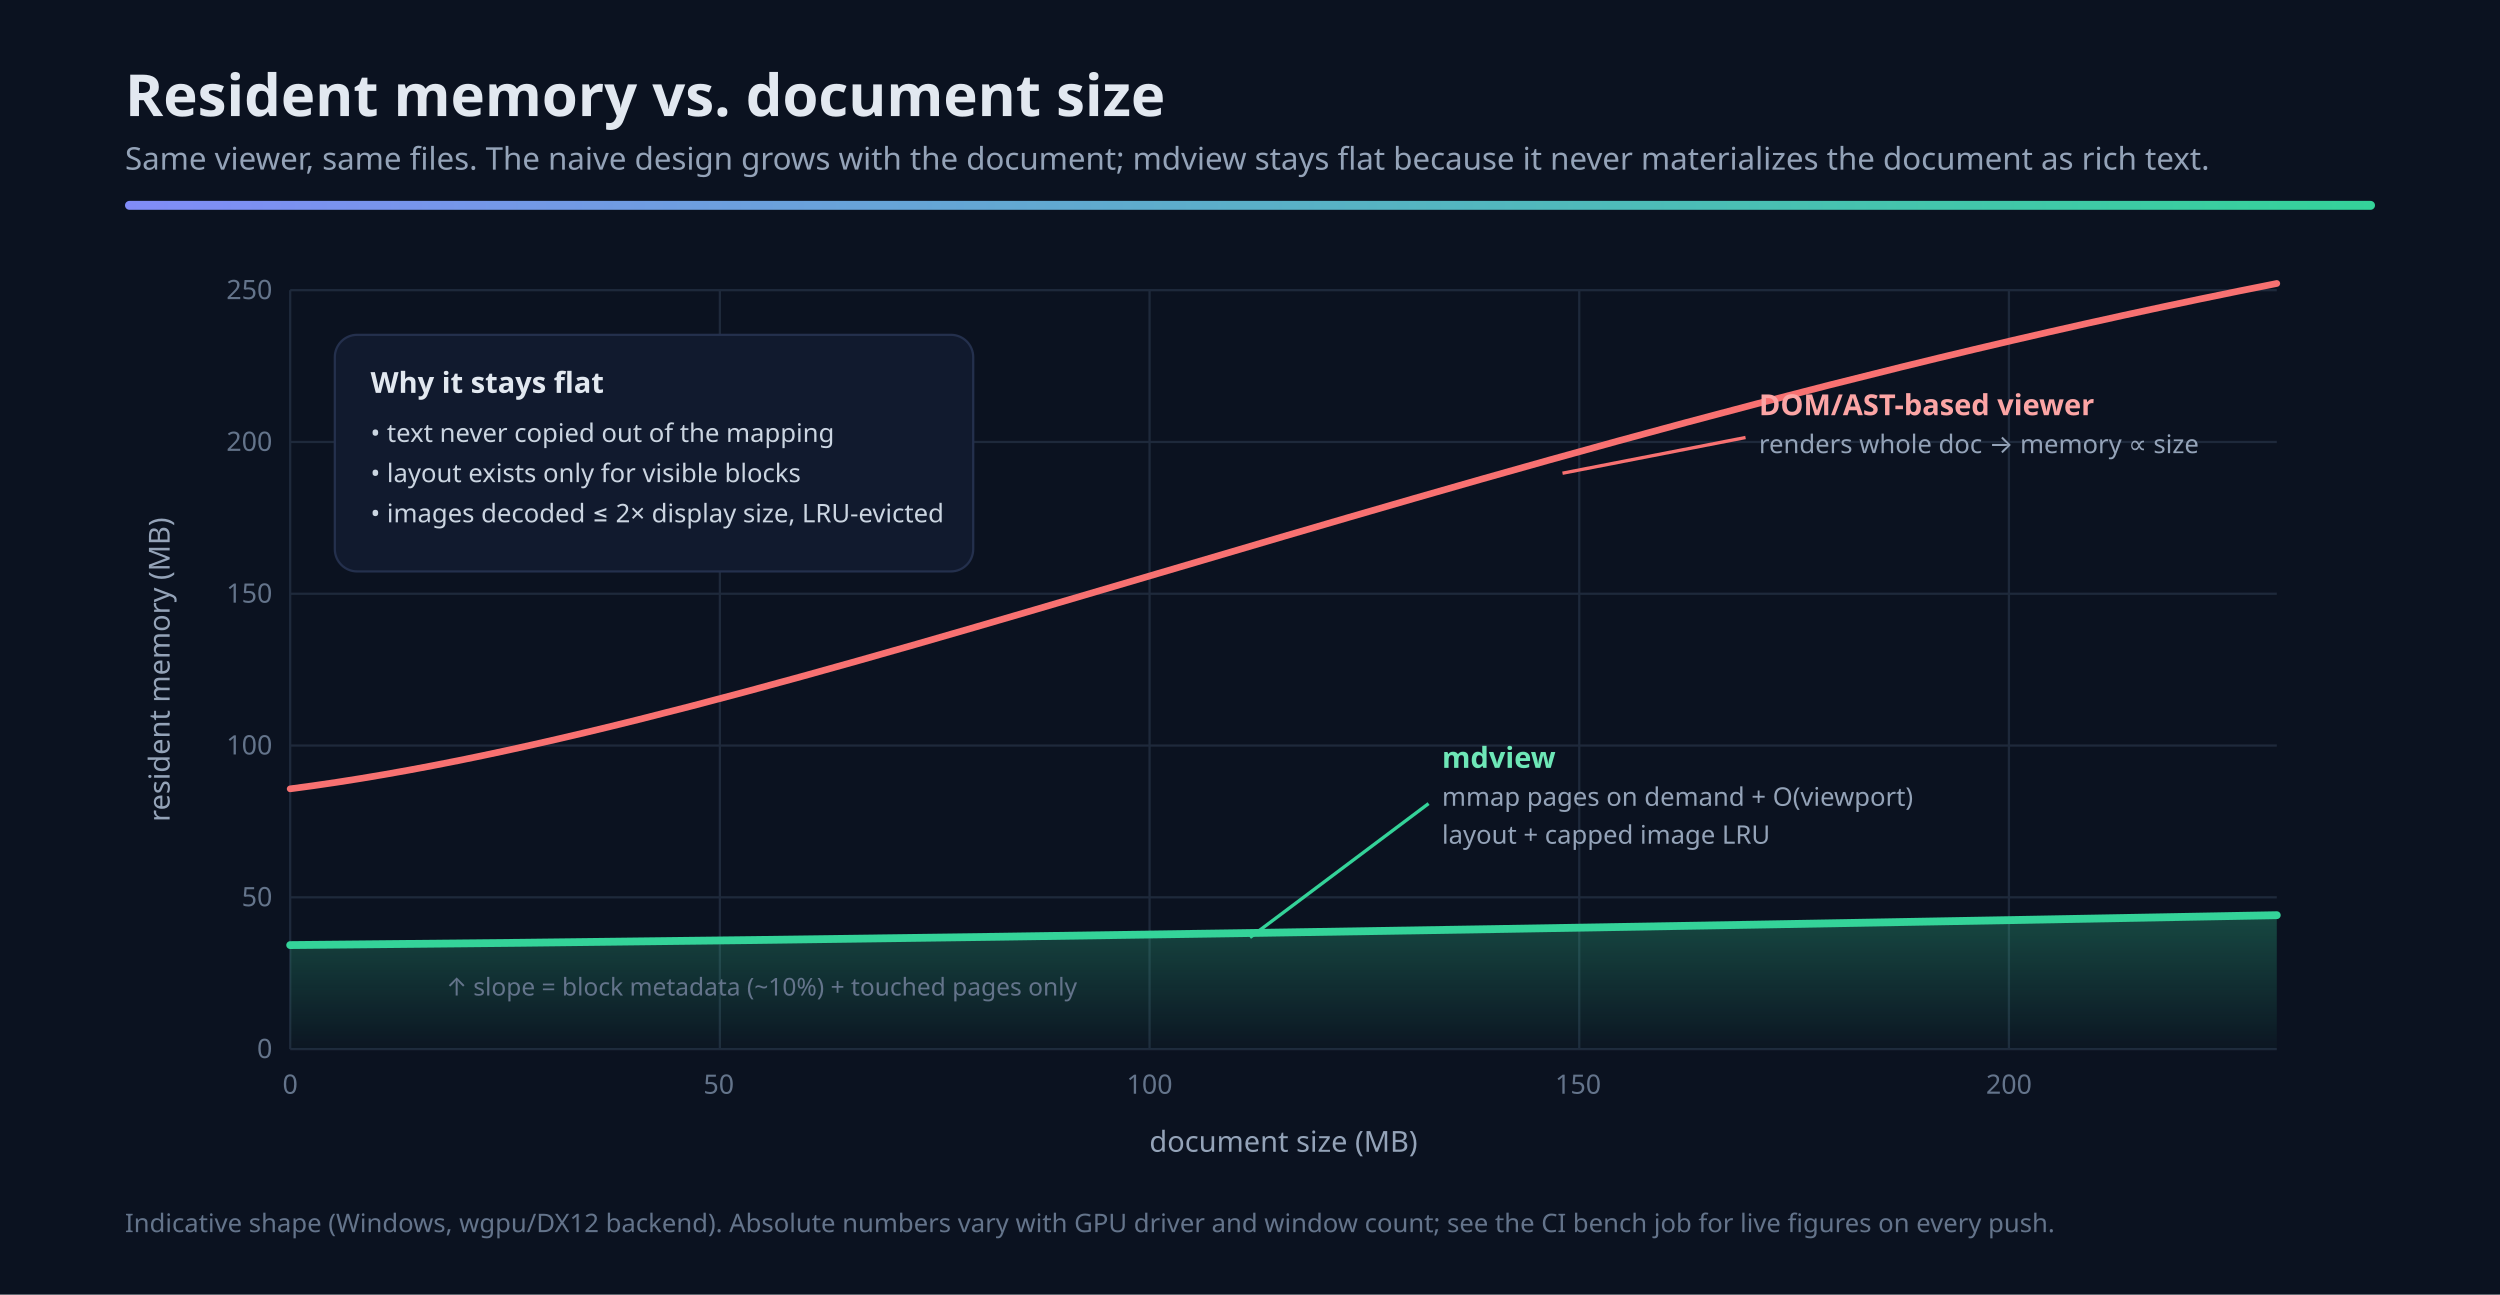
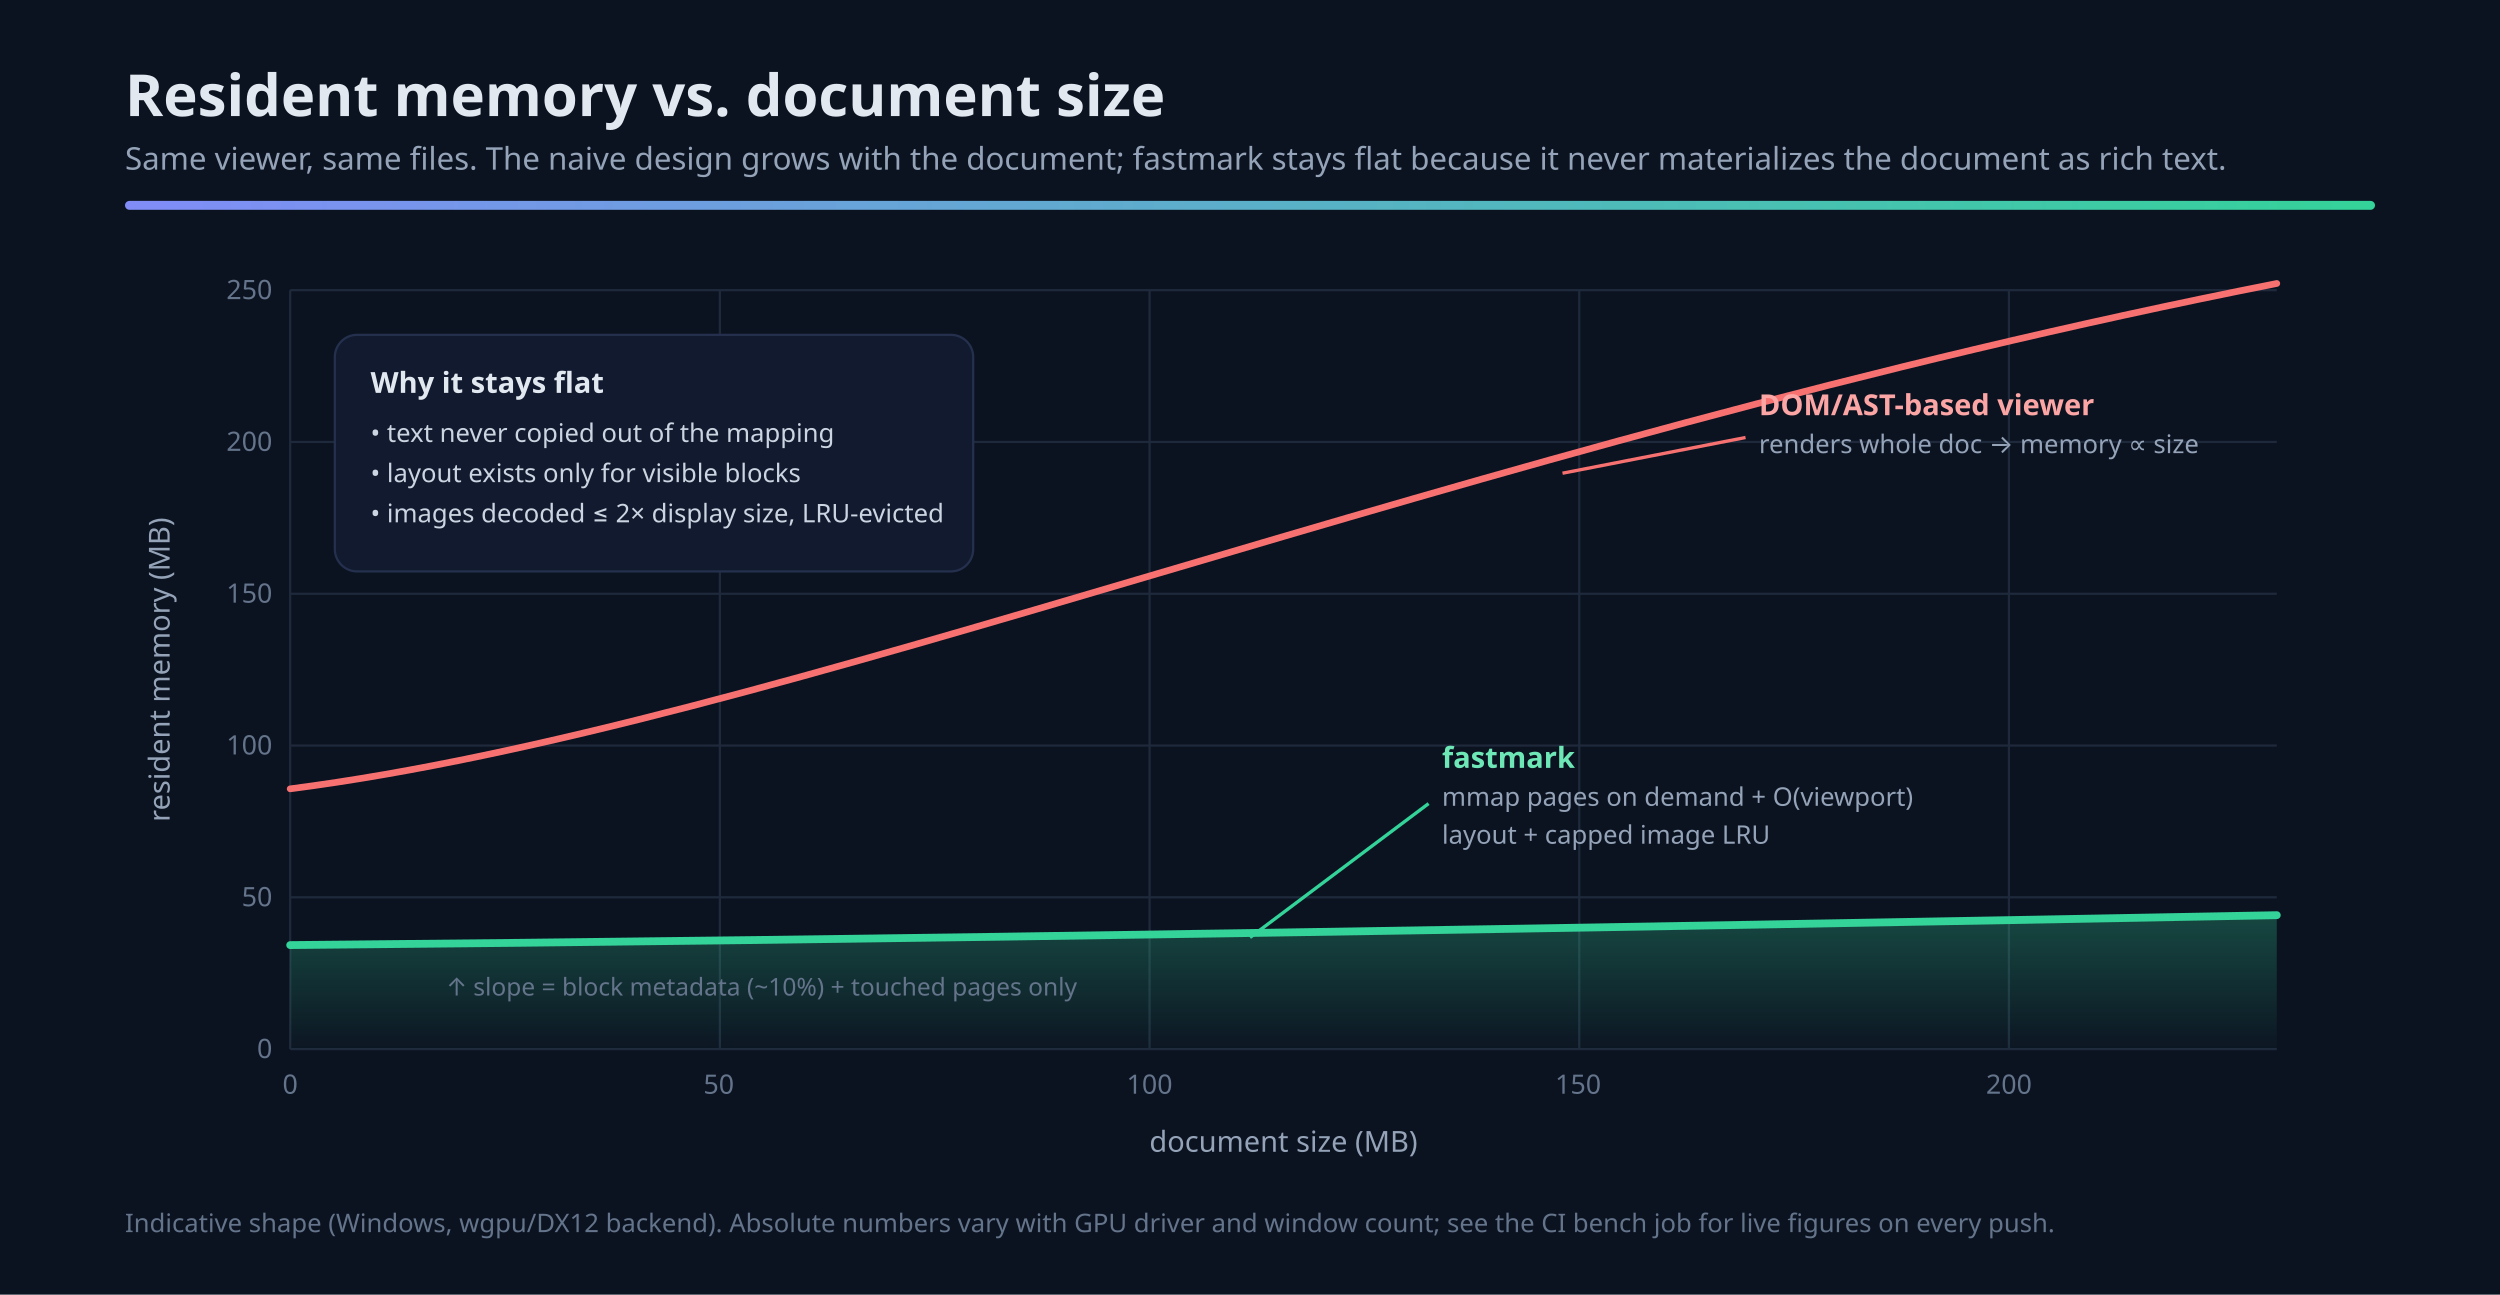
<svg xmlns="http://www.w3.org/2000/svg" width="1120" height="580" viewBox="0 0 1120 580" font-family="'Segoe UI', system-ui, -apple-system, sans-serif">
  <defs>
    <linearGradient id="fillmd" x1="0" y1="0" x2="0" y2="1">
      <stop offset="0" stop-color="#34d399" stop-opacity="0.28" />
      <stop offset="1" stop-color="#34d399" stop-opacity="0.02" />
    </linearGradient>
    <linearGradient id="hdr2" x1="0" y1="0" x2="1" y2="0">
      <stop offset="0" stop-color="#818cf8" />
      <stop offset="1" stop-color="#34d399" />
    </linearGradient>
  </defs>
  <rect width="1120" height="580" fill="#0b1220" />
  <text x="56" y="52" fill="#e2e8f0" font-size="26" font-weight="700">Resident memory vs. document size</text>
-   <text x="56" y="76" fill="#94a3b8" font-size="14">Same viewer, same files. The naive design grows with the document; mdview stays flat because it never materializes the document as rich text.</text>
+   <text x="56" y="76" fill="#94a3b8" font-size="14">Same viewer, same files. The naive design grows with the document; fastmark stays flat because it never materializes the document as rich text.</text>
  <rect x="56" y="90" width="1008" height="4" rx="2" fill="url(#hdr2)" />
  <g stroke="#1e293b" stroke-width="1">
    <line x1="130" y1="470" x2="1020" y2="470" />
    <line x1="130" y1="402" x2="1020" y2="402" />
    <line x1="130" y1="334" x2="1020" y2="334" />
    <line x1="130" y1="266" x2="1020" y2="266" />
    <line x1="130" y1="198" x2="1020" y2="198" />
    <line x1="130" y1="130" x2="1020" y2="130" />
    <line x1="130" y1="130" x2="130" y2="470" />
    <line x1="322.5" y1="130" x2="322.5" y2="470" />
    <line x1="515" y1="130" x2="515" y2="470" />
    <line x1="707.5" y1="130" x2="707.5" y2="470" />
    <line x1="900" y1="130" x2="900" y2="470" />
  </g>
  <g fill="#64748b" font-size="12" text-anchor="end">
    <text x="122" y="474">0</text>
    <text x="122" y="406">50</text>
    <text x="122" y="338">100</text>
    <text x="122" y="270">150</text>
    <text x="122" y="202">200</text>
    <text x="122" y="134">250</text>
  </g>
  <text x="76" y="300" fill="#94a3b8" font-size="13" transform="rotate(-90 76 300)" text-anchor="middle">resident memory (MB)</text>
  <g fill="#64748b" font-size="12" text-anchor="middle">
    <text x="130" y="490">0</text>
    <text x="322" y="490">50</text>
    <text x="515" y="490">100</text>
    <text x="707" y="490">150</text>
    <text x="900" y="490">200</text>
  </g>
  <text x="575" y="516" fill="#94a3b8" font-size="13" text-anchor="middle">document size (MB)</text>
  <path d="M 130 353.4 C 350 325, 650 200, 1020 127" fill="none" stroke="#f87171" stroke-width="3" stroke-linecap="round" />
  <path d="M 130 423.4 C 400 421, 700 416, 1020 410" fill="none" stroke="#34d399" stroke-width="3.5" stroke-linecap="round" />
  <path d="M 130 423.4 L 1020 410 L 1020 470 L 130 470 Z" fill="url(#fillmd)" />
  <g>
    <line x1="700" y1="212" x2="782" y2="196" stroke="#f87171" stroke-width="1.5" />
    <text x="788" y="186" fill="#fca5a5" font-size="13" font-weight="700">DOM/AST-based viewer</text>
    <text x="788" y="203" fill="#94a3b8" font-size="11.5">renders whole doc → memory ∝ size</text>
    <line x1="560" y1="420" x2="640" y2="360" stroke="#34d399" stroke-width="1.5" />
-     <text x="646" y="344" fill="#6ee7b7" font-size="13" font-weight="700">mdview</text>
+     <text x="646" y="344" fill="#6ee7b7" font-size="13" font-weight="700">fastmark</text>
    <text x="646" y="361" fill="#94a3b8" font-size="11.5">mmap pages on demand + O(viewport)</text>
    <text x="646" y="378" fill="#94a3b8" font-size="11.5">layout + capped image LRU</text>
    <text x="200" y="446" fill="#64748b" font-size="11">↑ slope = block metadata (~10%) + touched pages only</text>
  </g>
  <g>
    <rect x="150" y="150" width="286" height="106" rx="10" fill="#111a2e" stroke="#24304d" />
    <text x="166" y="176" fill="#e2e8f0" font-size="13" font-weight="700">Why it stays flat</text>
    <text x="166" y="198" fill="#cbd5e1" font-size="11.5">• text never copied out of the mapping</text>
    <text x="166" y="216" fill="#cbd5e1" font-size="11.5">• layout exists only for visible blocks</text>
    <text x="166" y="234" fill="#cbd5e1" font-size="11.5">• images decoded ≤ 2× display size, LRU-evicted</text>
  </g>
  <text x="56" y="552" fill="#64748b" font-size="11.5">Indicative shape (Windows, wgpu/DX12 backend). Absolute numbers vary with GPU driver and window count; see the CI bench job for live figures on every push.</text>
</svg>
